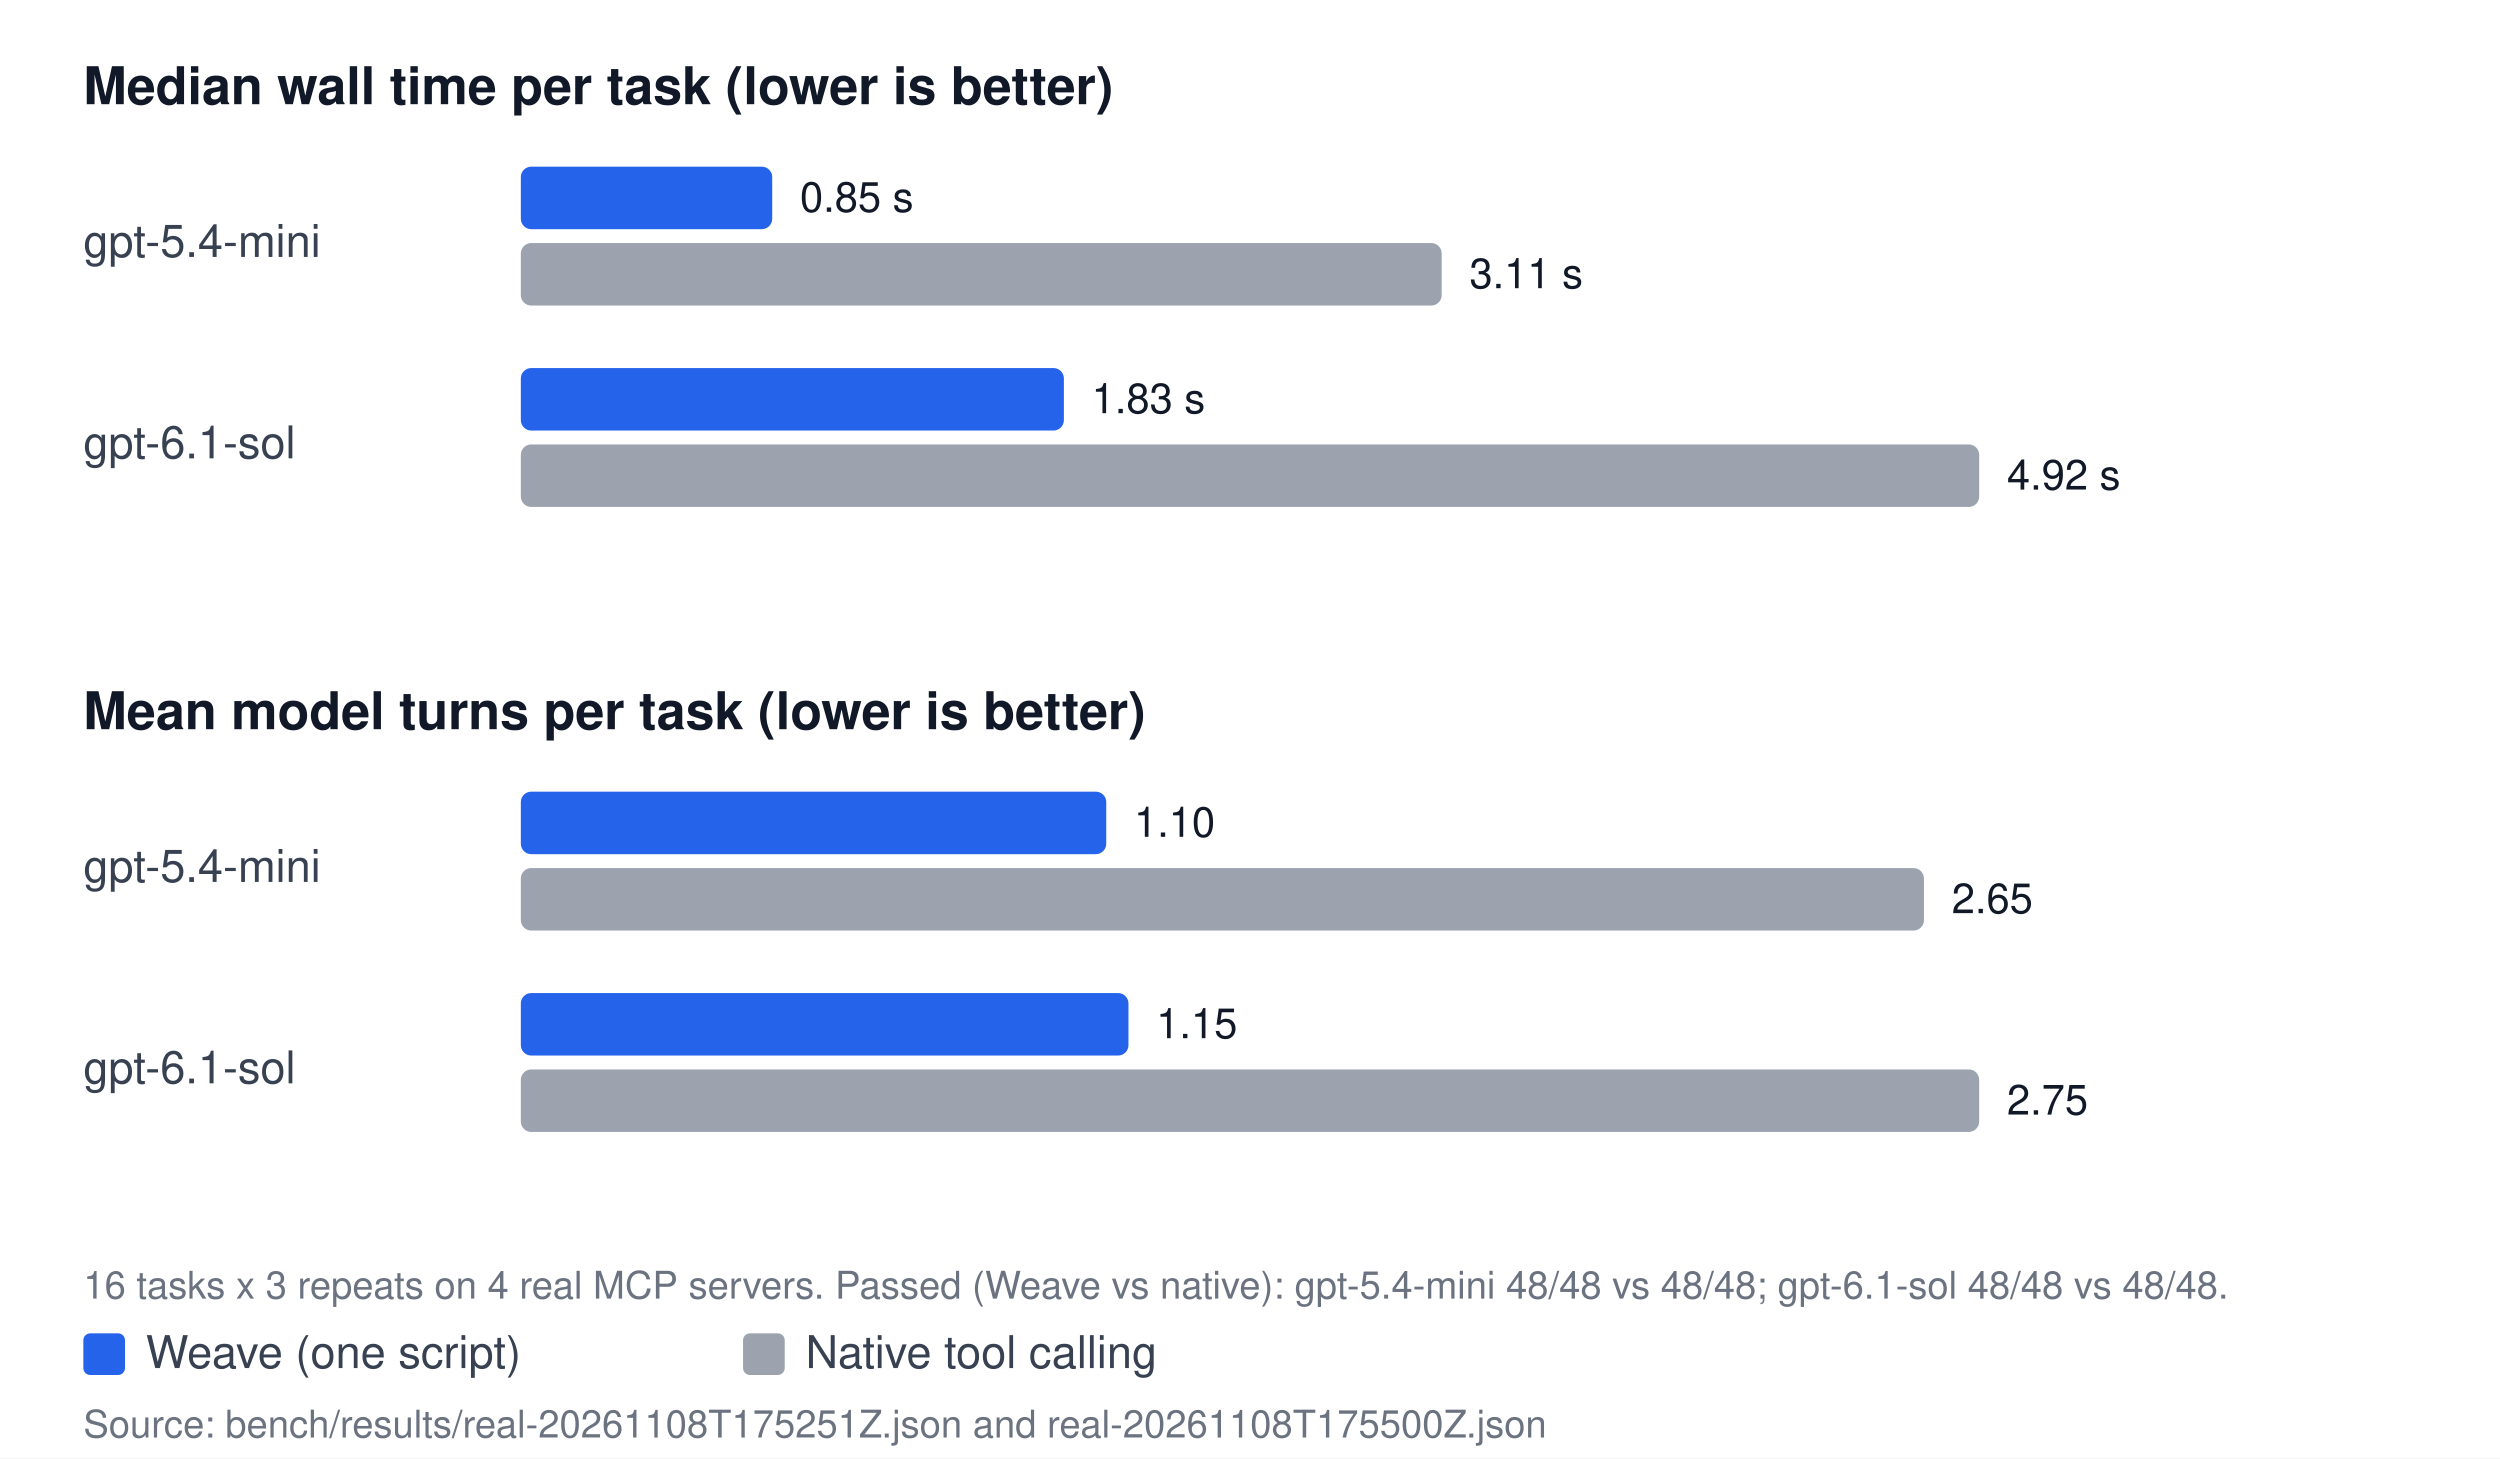
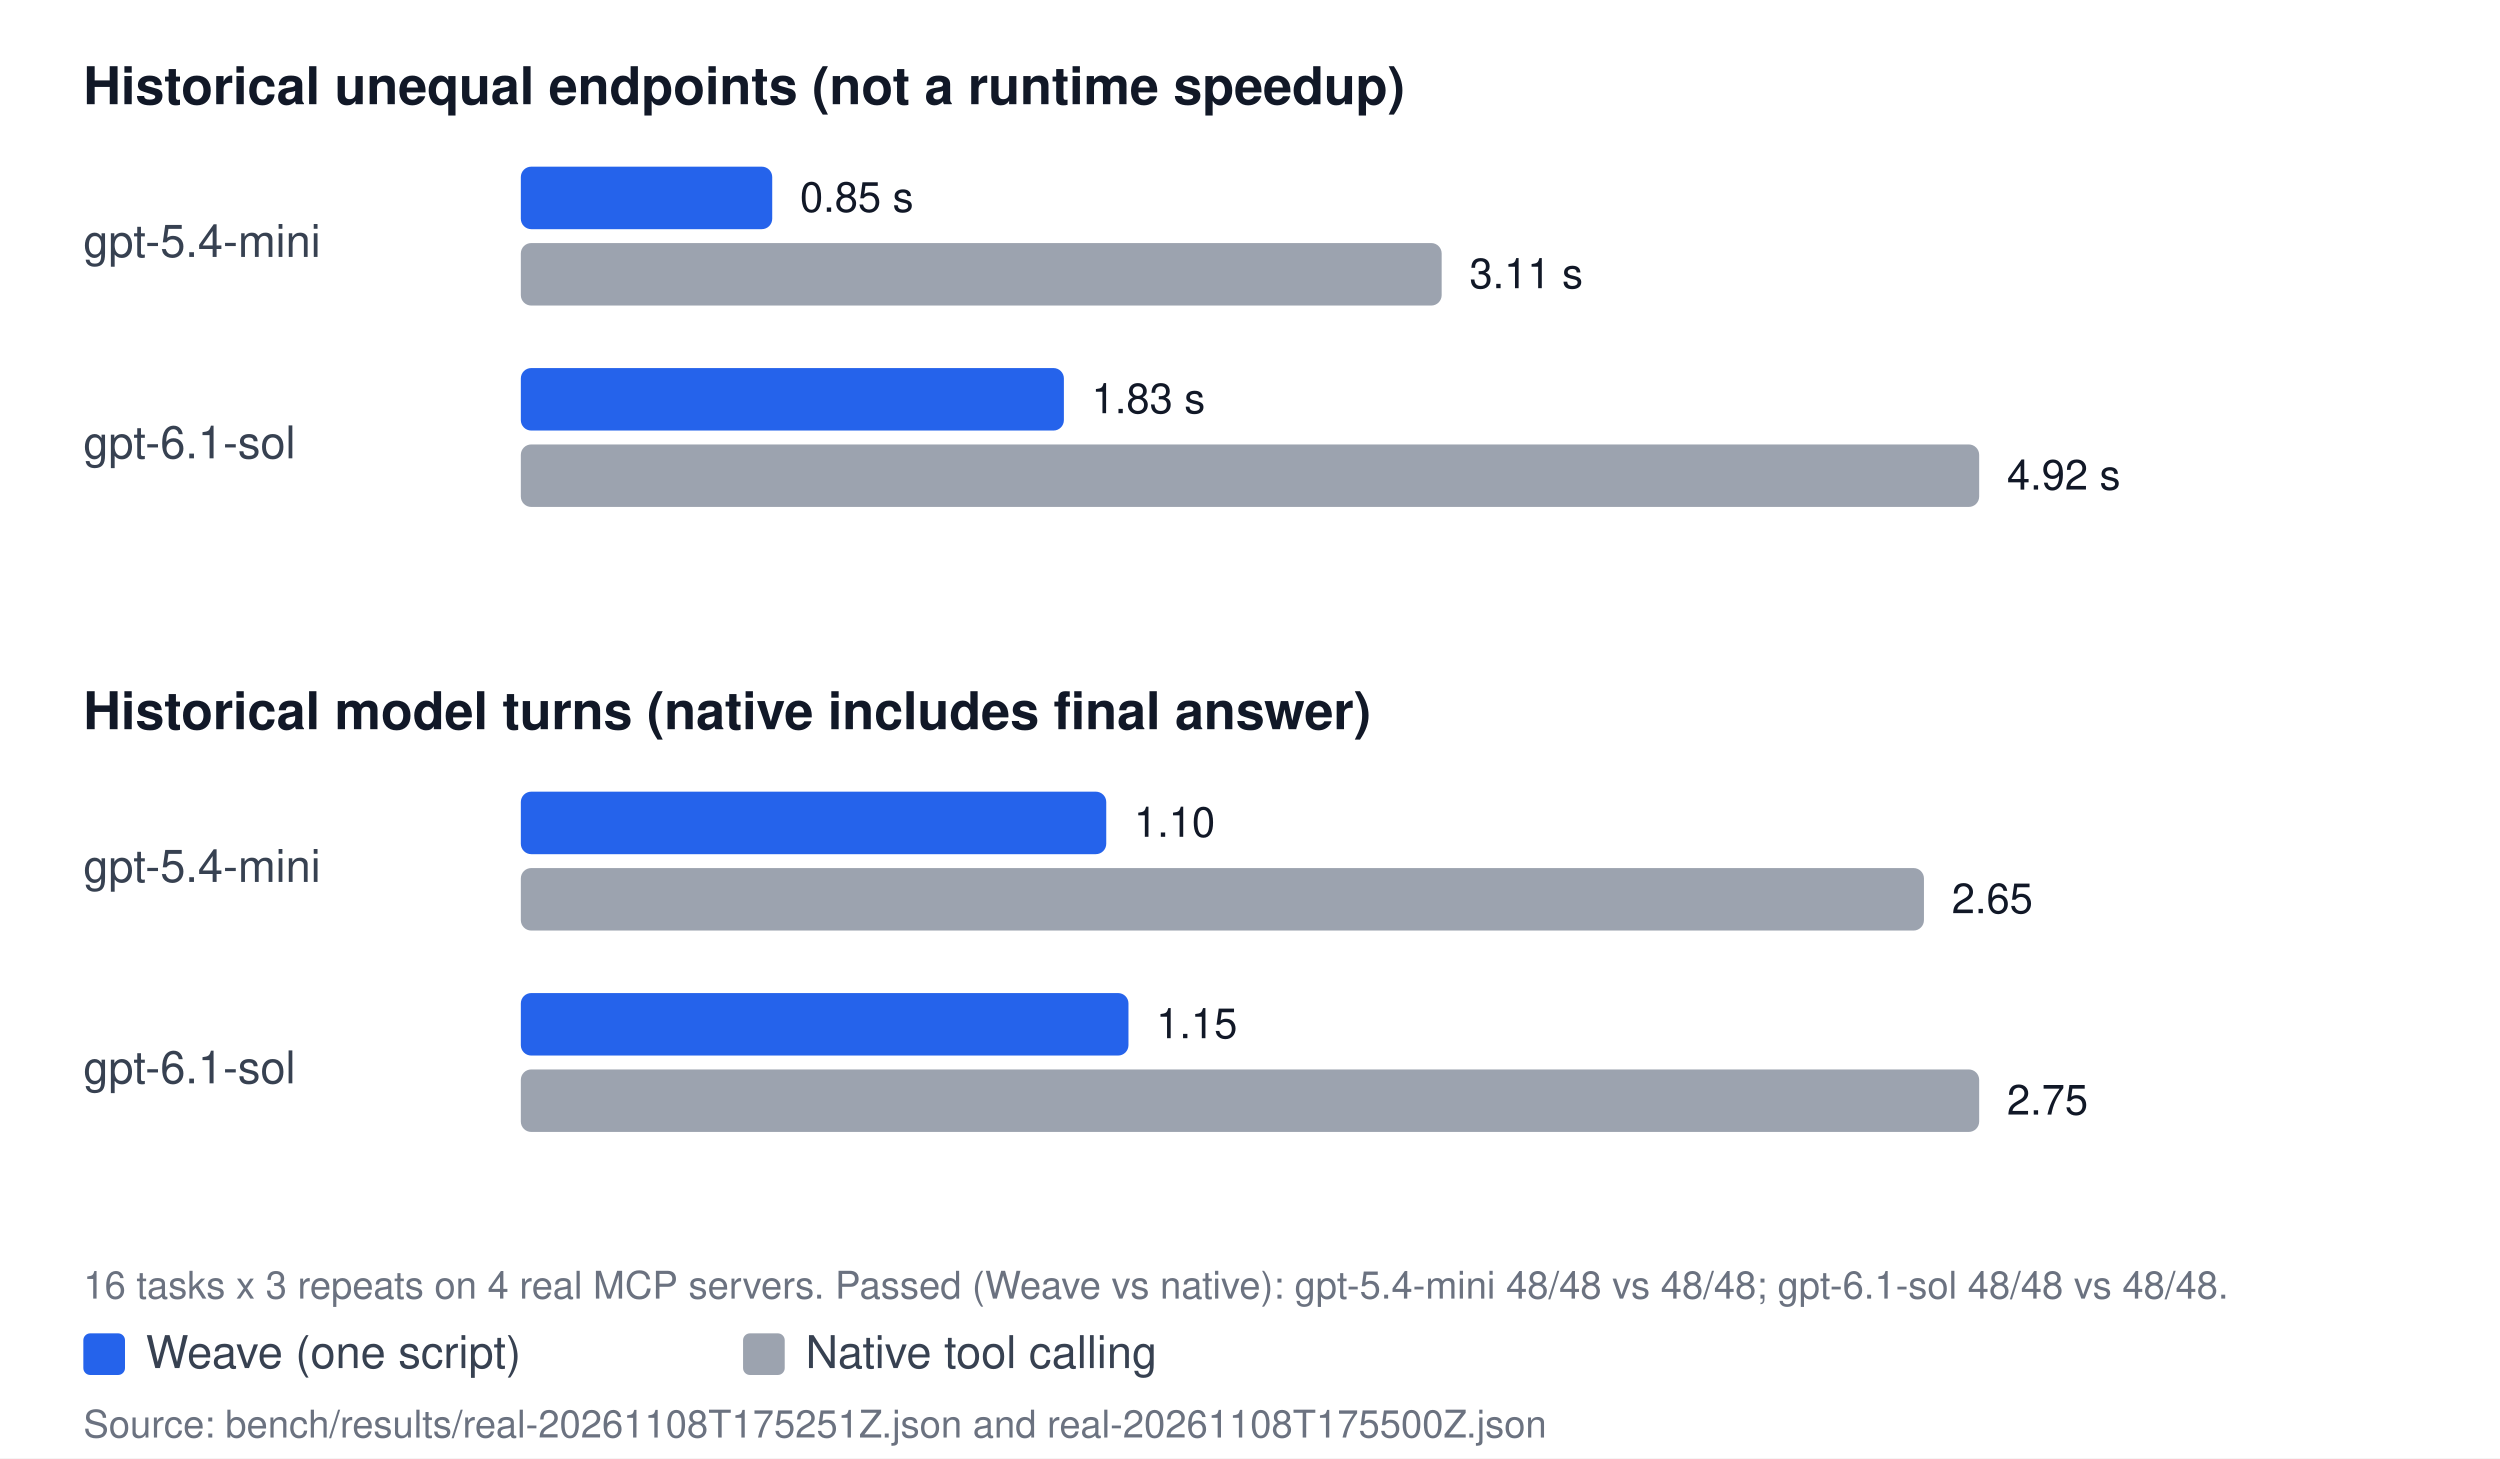
<svg xmlns="http://www.w3.org/2000/svg" width="720" height="420" viewBox="0 0 720 420" font-family="-apple-system,Segoe UI,Helvetica,Arial,sans-serif">
  <style>.h{font-size:15px;font-weight:600;fill:#111827}.m{font-size:13px;fill:#374151}.v{font-size:12px;fill:#111827}.n{font-size:11px;fill:#6b7280}</style>
  <rect width="720" height="420" fill="#ffffff" />
-   <text x="24" y="30" class="h">Median wall time per task (lower is better)</text>
+   <text x="24" y="30" class="h">Historical unequal endpoints (not a runtime speedup)</text>
  <text x="24" y="74" class="m">gpt-5.4-mini</text>
  <rect x="150" y="48" width="72.4" height="18" rx="3" fill="#2563eb" />
  <text x="230.4" y="61" class="v">0.85 s</text>
  <rect x="150" y="70" width="265.2" height="18" rx="3" fill="#9ca3af" />
  <text x="423.2" y="83" class="v">3.11 s</text>
  <text x="24" y="132" class="m">gpt-6.1-sol</text>
  <rect x="150" y="106" width="156.4" height="18" rx="3" fill="#2563eb" />
  <text x="314.4" y="119" class="v">1.83 s</text>
  <rect x="150" y="128" width="420.0" height="18" rx="3" fill="#9ca3af" />
  <text x="578.0" y="141" class="v">4.92 s</text>
-   <text x="24" y="210" class="h">Mean model turns per task (lower is better)</text>
+   <text x="24" y="210" class="h">Historical model turns (native includes final answer)</text>
  <text x="24" y="254" class="m">gpt-5.4-mini</text>
  <rect x="150" y="228" width="168.6" height="18" rx="3" fill="#2563eb" />
  <text x="326.6" y="241" class="v">1.10</text>
  <rect x="150" y="250" width="404.1" height="18" rx="3" fill="#9ca3af" />
  <text x="562.1" y="263" class="v">2.65</text>
  <text x="24" y="312" class="m">gpt-6.1-sol</text>
  <rect x="150" y="286" width="175.0" height="18" rx="3" fill="#2563eb" />
  <text x="333.0" y="299" class="v">1.15</text>
  <rect x="150" y="308" width="420.0" height="18" rx="3" fill="#9ca3af" />
  <text x="578.0" y="321" class="v">2.75</text>
  <rect x="24" y="384" width="12" height="12" rx="2" fill="#2563eb" />
  <text x="42" y="394" class="m">Weave (one script)</text>
  <rect x="214" y="384" width="12" height="12" rx="2" fill="#9ca3af" />
  <text x="232" y="394" class="m">Native tool calling</text>
  <text x="24" y="374" class="n">16 tasks x 3 repeats on 4 real MCP servers. Passed (Weave vs native): gpt-5.4-mini 48/48 vs 48/48; gpt-6.1-sol 48/48 vs 48/48.</text>
  <text x="24" y="414" class="n">Source: bench/results/real-20261108T175251Z.json and real-20261108T175500Z.json</text>
</svg>
